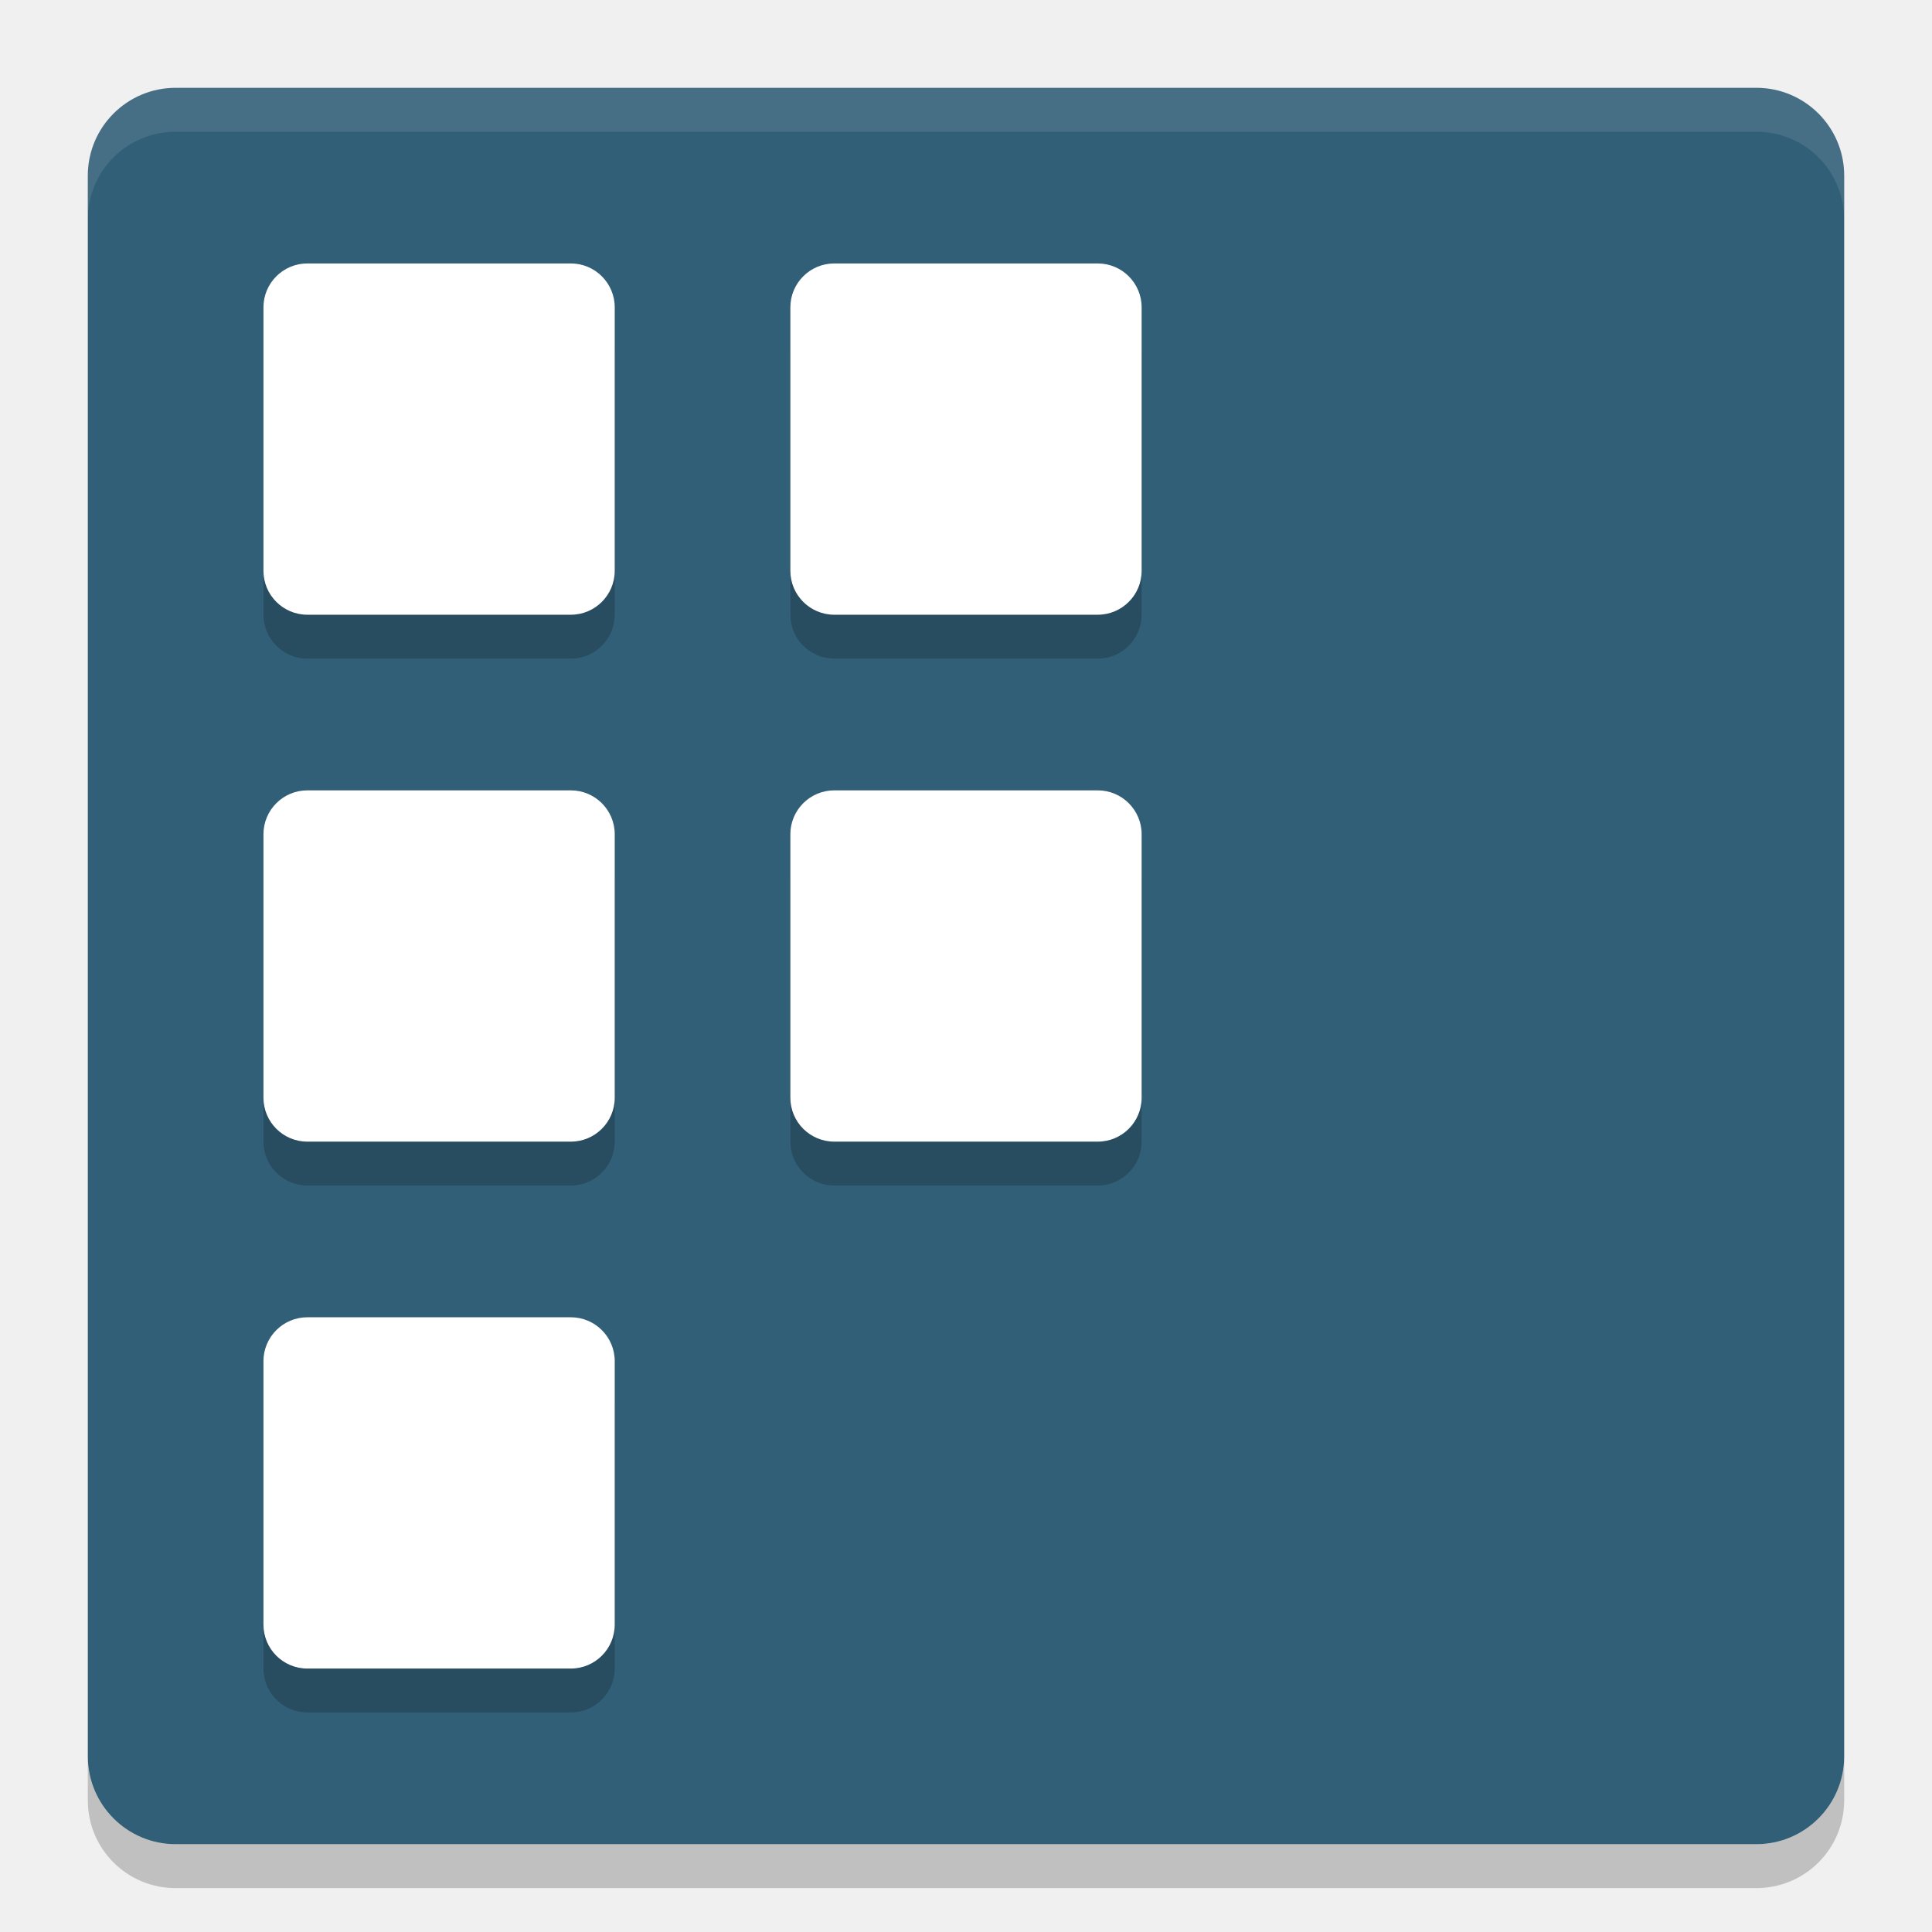
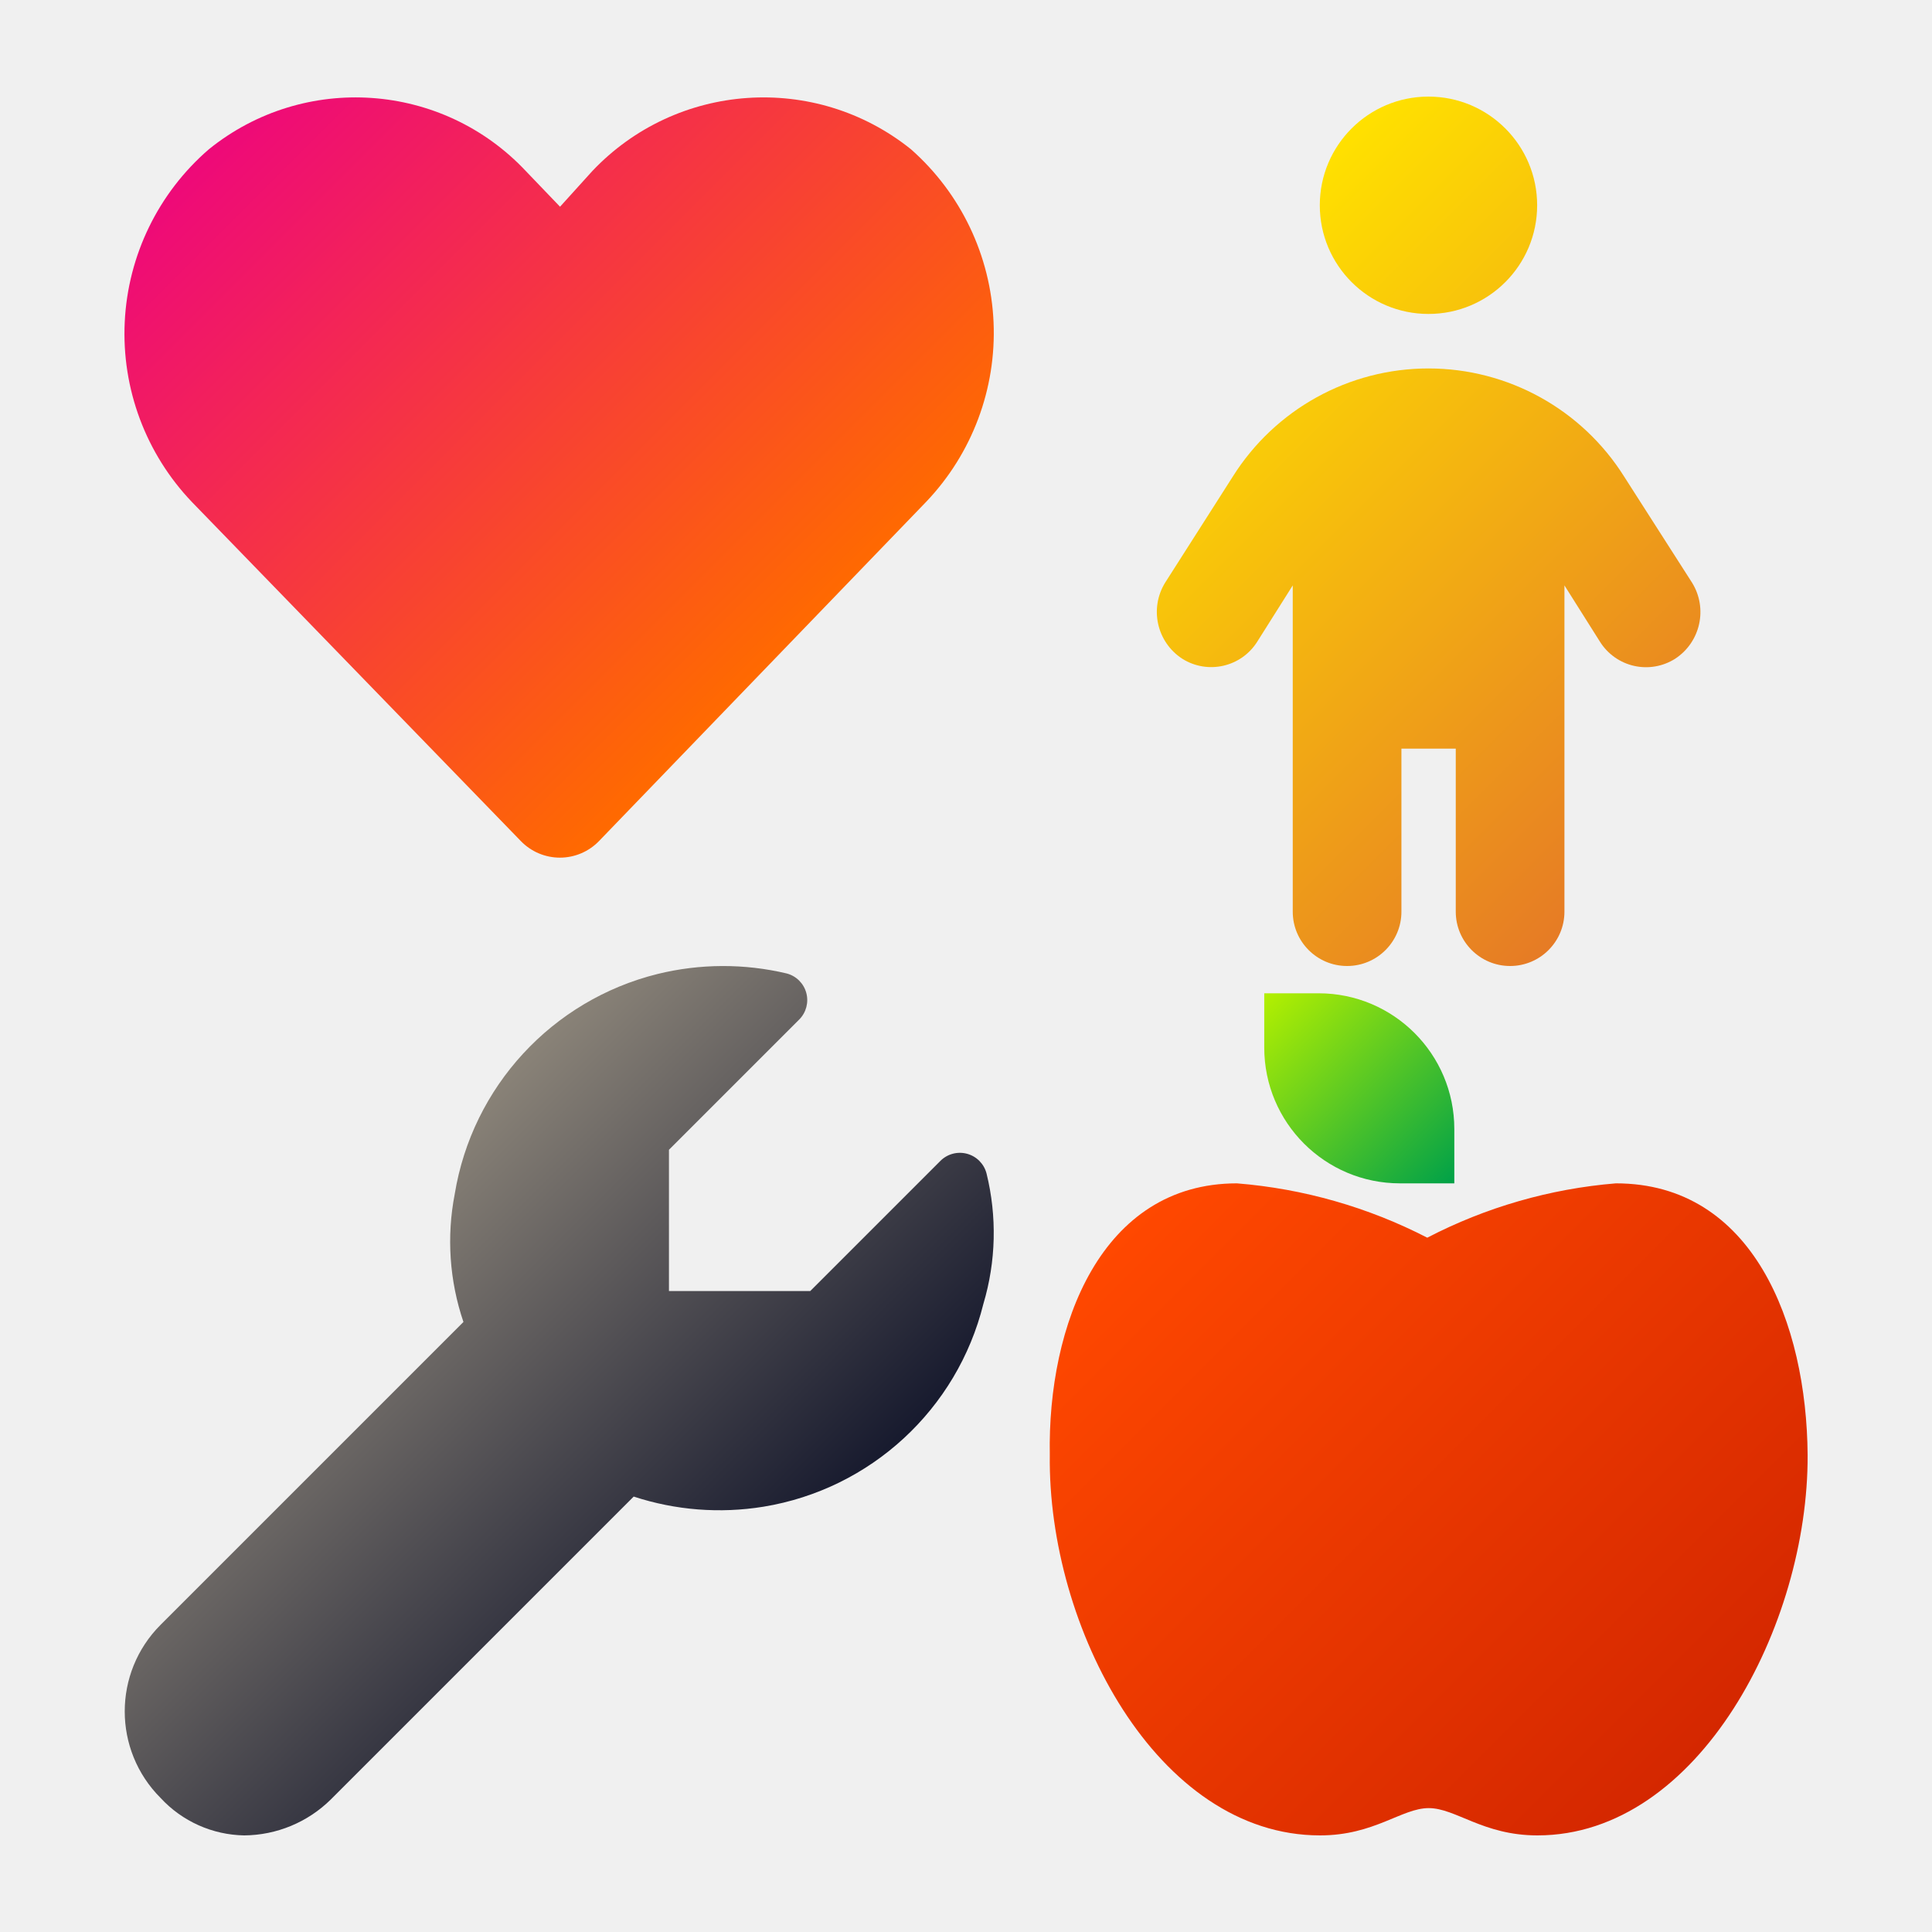
- <svg xmlns="http://www.w3.org/2000/svg" width="22" height="22" version="1">
-   <rect fill="#325f78" width="20" height="20" x="1" y="1" rx="1" ry="1" />
-   <path fill="#fff" style="opacity:0.1" d="m2 1c-0.554 0-1 0.446-1 1v0.5c0-0.554 0.446-1 1-1h18c0.554 0 1 0.446 1 1v-0.5c0-0.554-0.446-1-1-1h-18z" />
-   <path opacity=".2" d="m2 21.5c-0.554 0-1-0.446-1-1v-0.5c0 0.554 0.446 1 1 1h18c0.554 0 1-0.446 1-1v0.5c0 0.554-0.446 1-1 1h-18z" />
-   <g opacity=".2" transform="translate(-1 -.5)">
-     <rect width="4" height="4" x="4" y="4" rx=".5" ry=".5" />
-     <rect width="4" height="4" x="4" y="10" rx=".5" ry=".5" />
-     <rect width="4" height="4" x="4" y="16" rx=".5" ry=".5" />
-     <rect width="4" height="4" x="10" y="4" rx=".5" ry=".5" />
-     <rect width="4" height="4" x="10" y="10" rx=".5" ry=".5" />
-   </g>
-   <g fill="#ffffff" transform="translate(-1,-1)">
-     <rect width="4" height="4" x="4" y="4" rx=".5" ry=".5" />
-     <rect width="4" height="4" x="4" y="10" rx=".5" ry=".5" />
-     <rect width="4" height="4" x="4" y="16" rx=".5" ry=".5" />
-     <rect width="4" height="4" x="10" y="4" rx=".5" ry=".5" />
-     <rect width="4" height="4" x="10" y="10" rx=".5" ry=".5" />
-   </g>
+ <svg xmlns="http://www.w3.org/2000/svg" id="Camada_1" data-name="Camada 1" viewBox="0 0 8 8">
+   <defs>
+     <style>.cls-1{fill:url(#Gradiente_sem_nome_23);}.cls-2{fill:url(#Gradiente_sem_nome_71);}.cls-3{fill:url(#Gradiente_sem_nome_129);}.cls-4{fill:url(#Gradiente_sem_nome_199);}.cls-5{fill:url(#Gradiente_sem_nome_359);}</style>
+     <linearGradient id="Gradiente_sem_nome_23" x1="1.197" y1="0.282" x2="3.439" y2="2.524" gradientUnits="userSpaceOnUse">
+       <stop offset="0" stop-color="#ee0979" />
+       <stop offset="1" stop-color="#ff6a00" />
+     </linearGradient>
+     <linearGradient id="Gradiente_sem_nome_71" x1="4.861" y1="1.268" x2="6.97" y2="3.377" gradientUnits="userSpaceOnUse">
+       <stop offset="0" stop-color="#ffe100" />
+       <stop offset="1" stop-color="#e67b25" />
+     </linearGradient>
+     <linearGradient id="Gradiente_sem_nome_129" x1="4.771" y1="4.97" x2="7.052" y2="7.251" gradientUnits="userSpaceOnUse">
+       <stop offset="0" stop-color="#ff4800" />
+       <stop offset="1" stop-color="#d42700" />
+     </linearGradient>
+     <linearGradient id="Gradiente_sem_nome_199" x1="5.234" y1="4.112" x2="6.022" y2="4.9" gradientUnits="userSpaceOnUse">
+       <stop offset="0" stop-color="#b4f000" />
+       <stop offset="1" stop-color="#00a148" />
+     </linearGradient>
+     <linearGradient id="Gradiente_sem_nome_359" x1="1.381" y1="5.146" x2="2.967" y2="6.732" gradientUnits="userSpaceOnUse">
+       <stop offset="0" stop-color="#8a8378" />
+       <stop offset="1" stop-color="#171a2e" />
+     </linearGradient>
+   </defs>
+   <path class="cls-1" d="M2.157,3.483.795,2.079A1.009,1.009,0,0,1,.865.618.967.967,0,0,1,2.178.709l.141.147L2.452.709A.976.976,0,0,1,3.772.618a1.014,1.014,0,0,1,.063,1.46L2.48,3.483a.225.225,0,0,1-.323,0Z" />
+   <path class="cls-2" d="M6.365.85a.45.45,0,1,1-.45-.45A.45.45,0,0,1,6.365.85ZM5.803,3.1v.675a.225.225,0,1,1-.45,0V2.424L5.206,2.657a.225.225,0,0,1-.31.071.231.231,0,0,1-.071-.316l.28-.439a.957.957,0,0,1,1.62,0l.281.439a.231.231,0,0,1-.07.316.225.225,0,0,1-.311-.071l-.147-.233V3.775a.225.225,0,1,1-.45,0V3.1Z" />
+   <path class="cls-3" d="M4.347,6.025C4.338,6.737,4.791,7.6,5.466,7.6c.225,0,.338-.113.45-.113s.225.113.45.113c.669,0,1.122-.872,1.119-1.575C7.481,5.48,7.259,4.9,6.691,4.9a2.059,2.059,0,0,0-.781.225A2.085,2.085,0,0,0,5.122,4.9C4.559,4.9,4.337,5.488,4.347,6.025Z" />
+   <path class="cls-4" d="M5.797,4.9h.225V4.675a.562.562,0,0,0-.562-.562h-.225v.225A.562.562,0,0,0,5.797,4.9Z" />
+   <path class="cls-5" d="M4.085,4.859a.114.114,0,0,0-.191-.052l-.539.539H2.77V4.761L3.31,4.221a.114.114,0,0,0-.052-.19,1.139,1.139,0,0,0-.535.002,1.126,1.126,0,0,0-.84.911,1.034,1.034,0,0,0,.036.53L.665,6.728a.507.507,0,0,0,0,.717.482.482,0,0,0,.346.155.516.516,0,0,0,.359-.149L2.624,6.197a1.139,1.139,0,0,0,.537.042,1.126,1.126,0,0,0,.911-.84A1.028,1.028,0,0,0,4.085,4.859Z" />
</svg>
